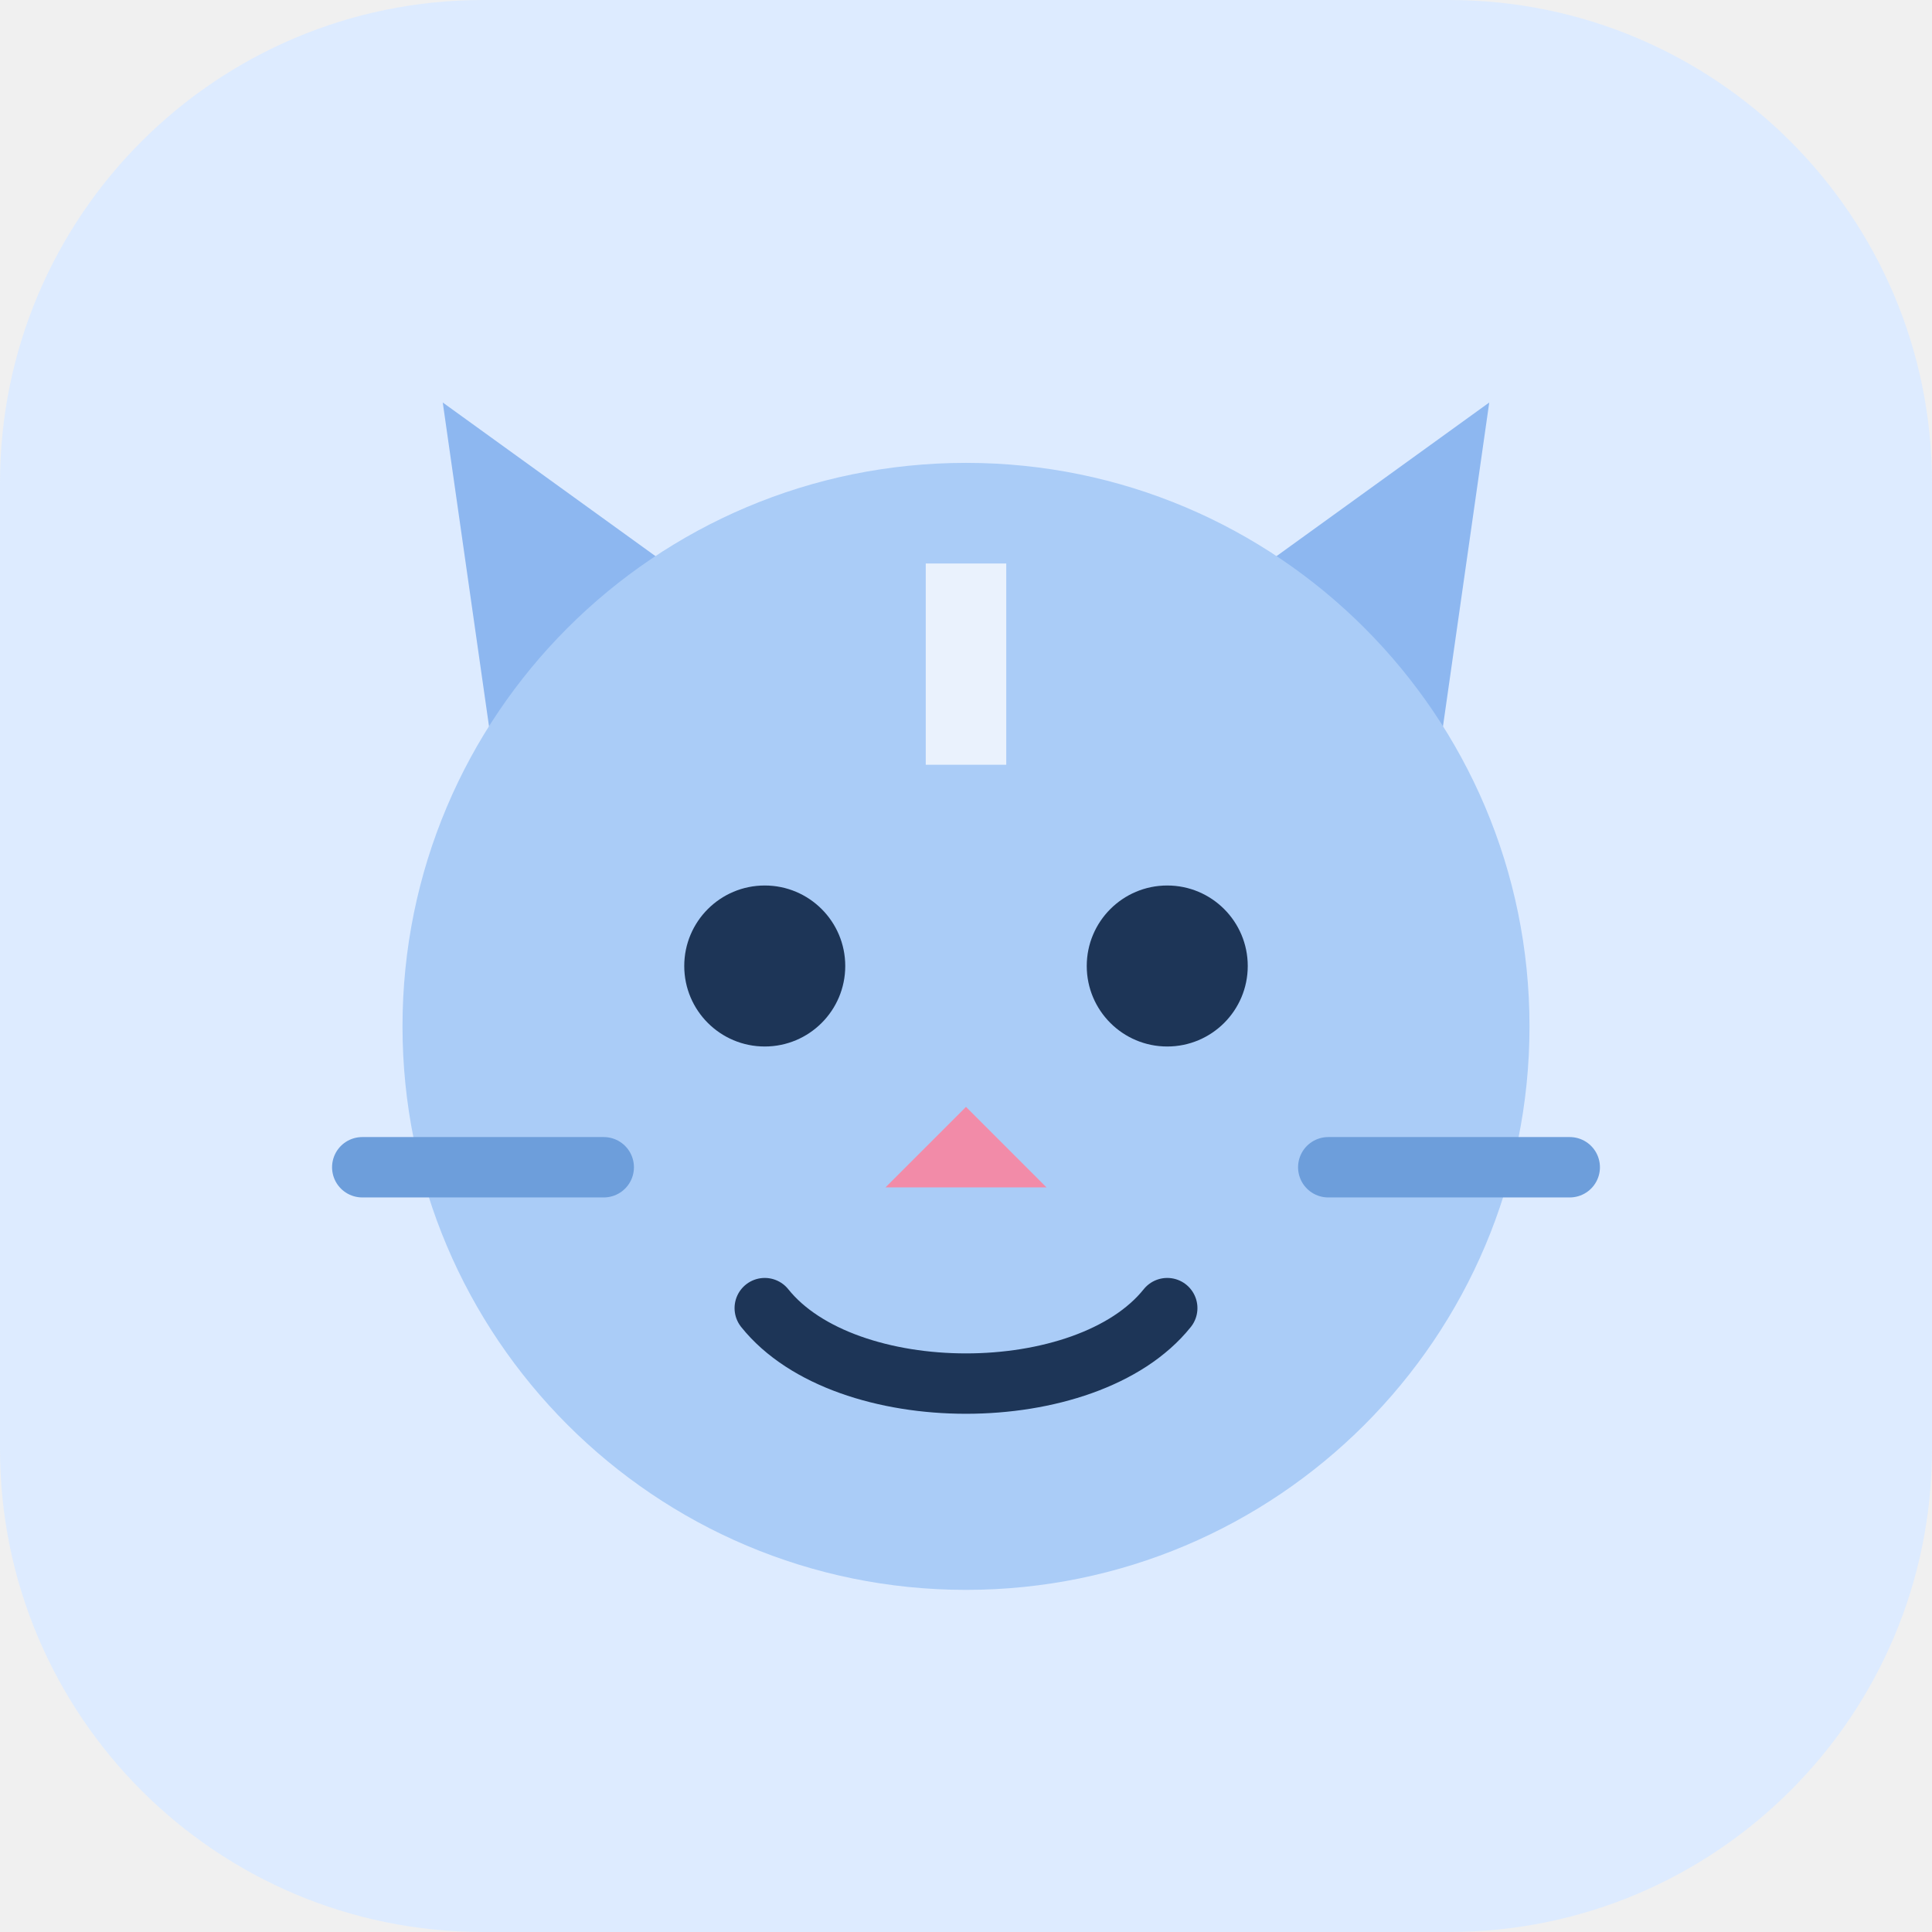
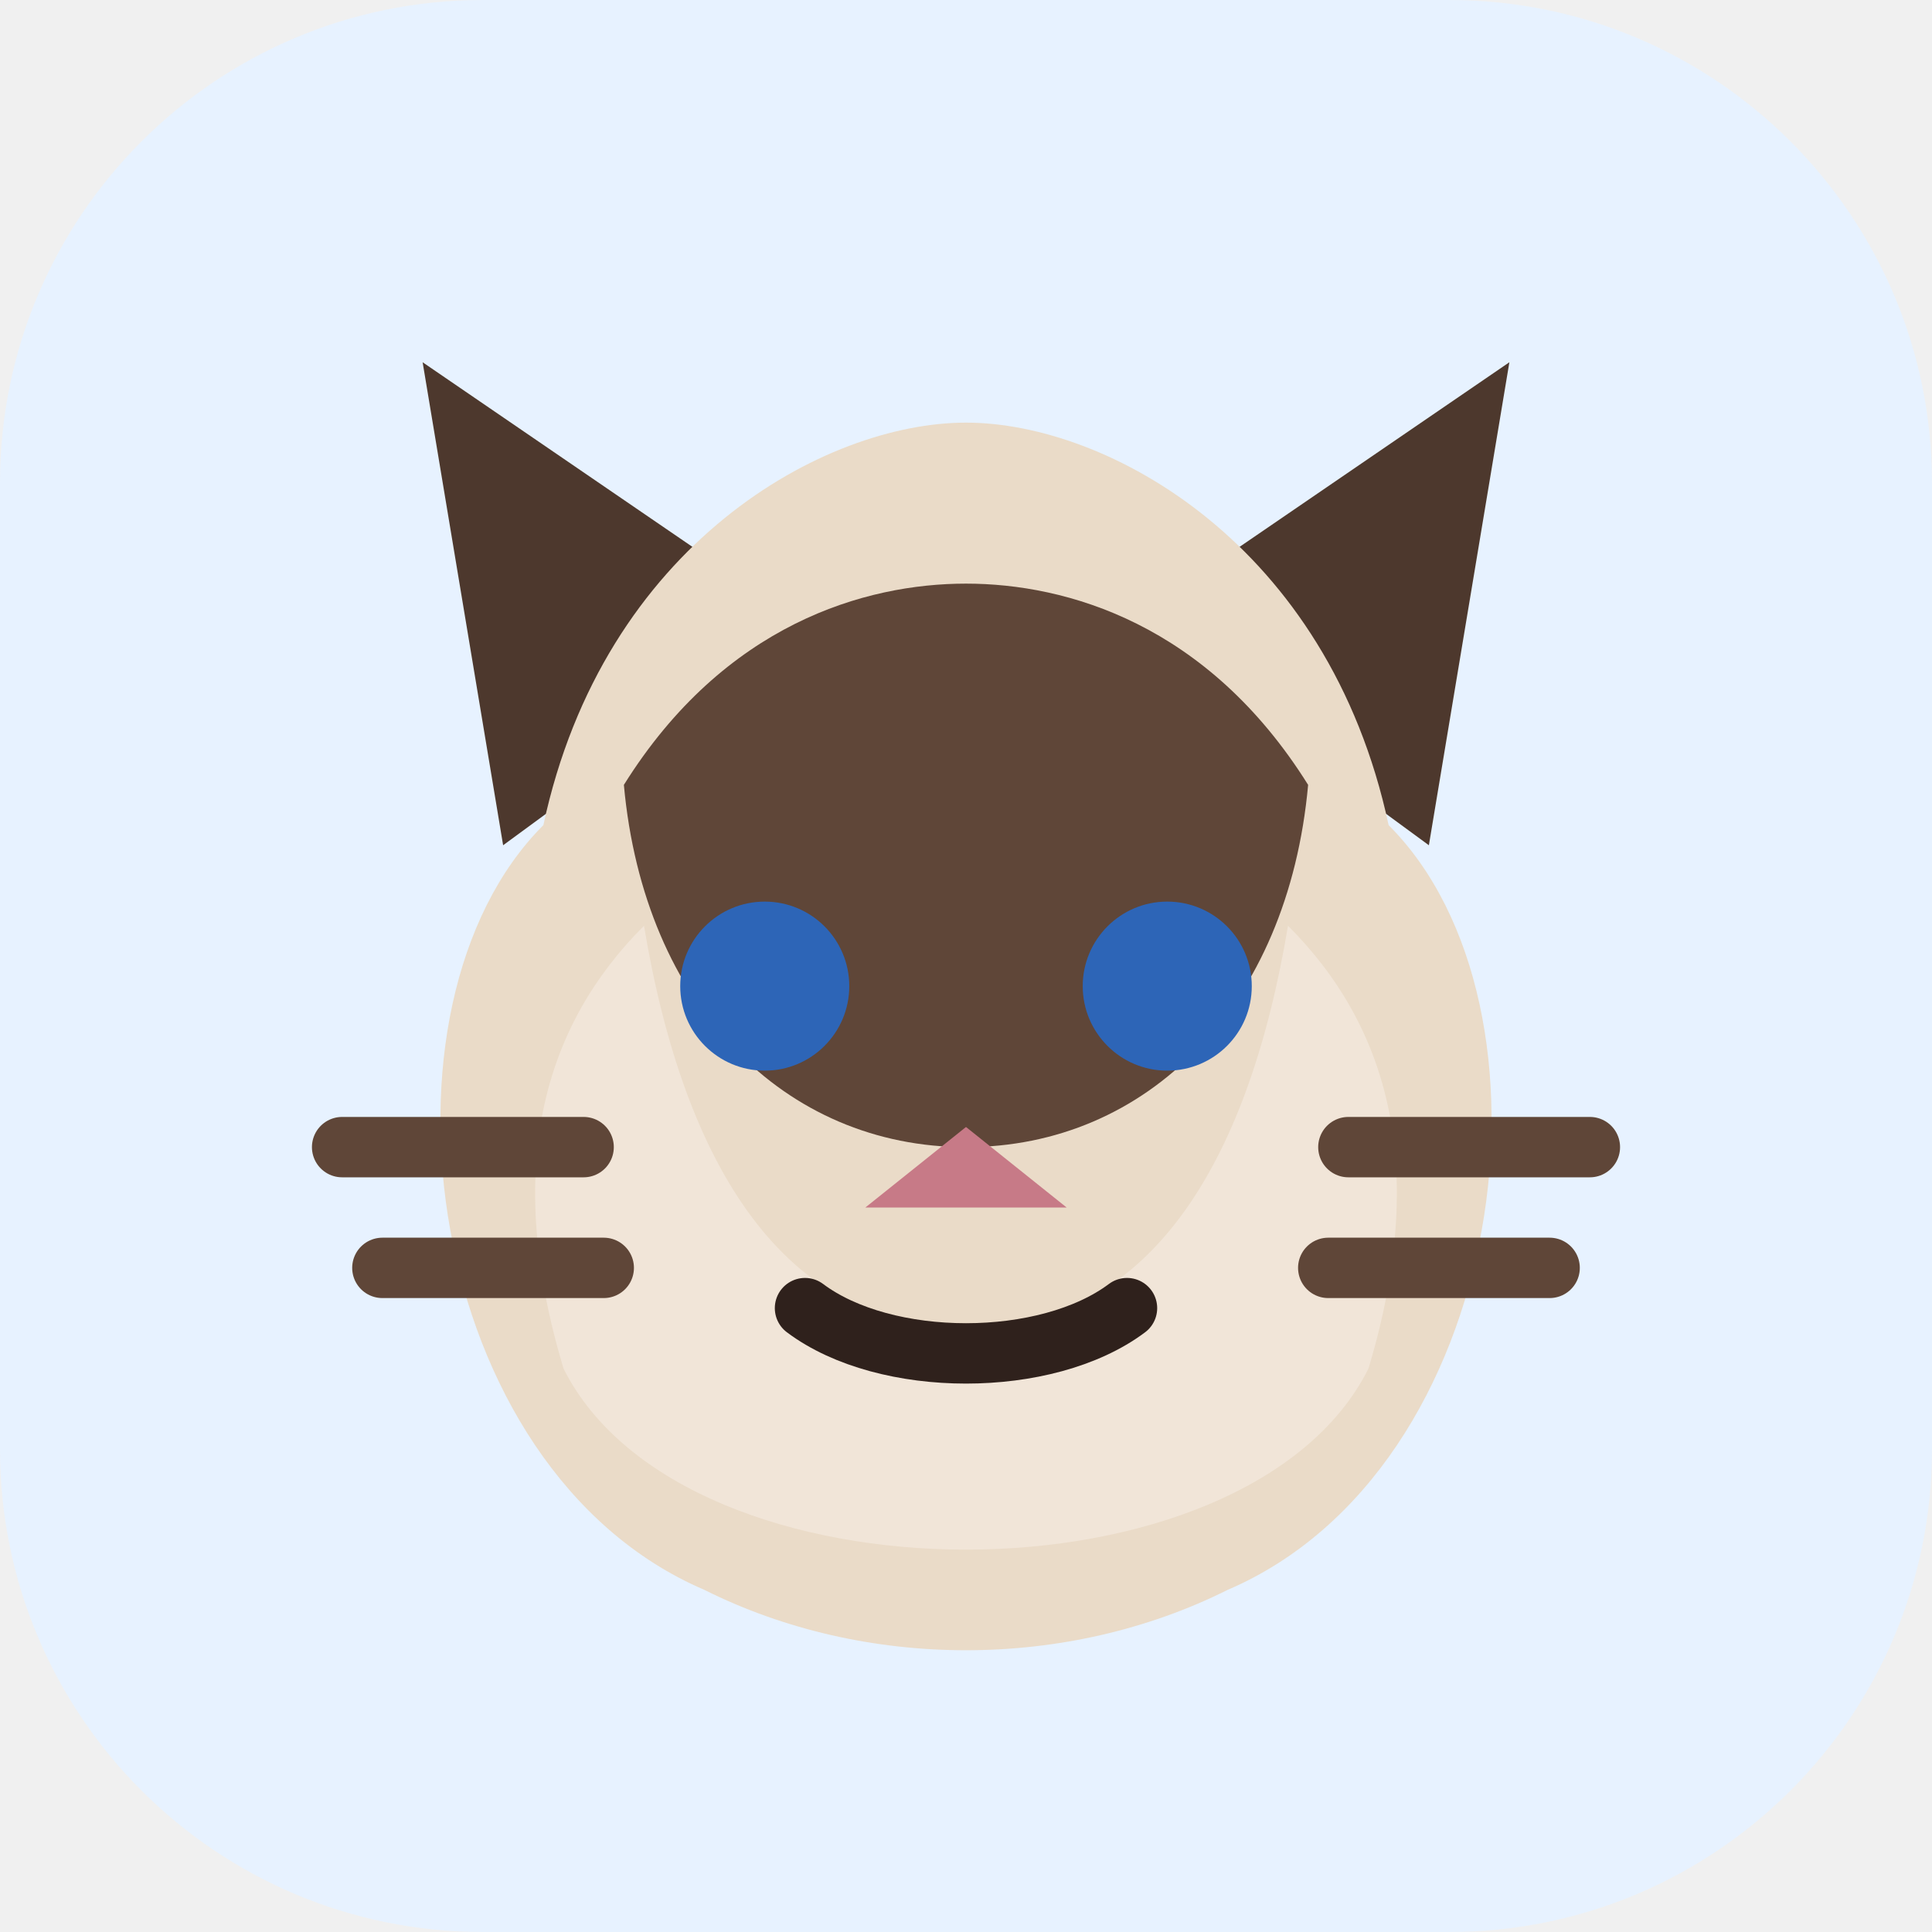
<svg xmlns="http://www.w3.org/2000/svg" width="96" height="96" viewBox="0 0 96 96" fill="none">
-   <rect width="96" height="96" rx="24" fill="#DDEBFF" />
-   <path d="M25 41L22 20L40 33L25 41Z" fill="#8DB7F0" />
-   <path d="M71 41L74 20L56 33L71 41Z" fill="#8DB7F0" />
-   <circle cx="48" cy="51" r="28" fill="#AACCF7" />
-   <circle cx="38" cy="48" r="4" fill="#1D3557" />
-   <circle cx="58" cy="48" r="4" fill="#1D3557" />
-   <path d="M48 55L44 59H52L48 55Z" fill="#F28BA8" />
-   <path d="M38 65C42 70 54 70 58 65" stroke="#1D3557" stroke-width="3" stroke-linecap="round" />
-   <path d="M46 28H50V38H46V28Z" fill="#FFFFFF" opacity=".75" />
-   <path d="M30 58H18M66 58H78" stroke="#6D9EDB" stroke-width="3" stroke-linecap="round" />
+   <rect width="96" height="96" rx="24" fill="#E7F2FF" />
+   <path d="M25 42L21 18L40 31L25 42Z" fill="#4D382D" />
+   <path d="M71 42L75 18L56 31L71 42Z" fill="#4D382D" />
+   <path d="M27 41C30 27 41 21 48 21C55 21 66 27 69 41C78 50 75 73 61 79C53 83 43 83 35 79C21 73 18 50 27 41Z" fill="#EADBC8" />
+   <path d="M31 39C36 31 43 29 48 29C53 29 60 31 65 39C64 50 57 57 48 57C39 57 32 50 31 39Z" fill="#5F4638" />
+   <path d="M28 68C25 58 27 51 32 46C34 58 39 66 48 66C57 66 62 58 64 46C69 51 71 58 68 68C62 80 34 80 28 68Z" fill="#F1E5D8" />
+   <circle cx="38" cy="49" r="4.2" fill="#2D65B7" />
+   <circle cx="58" cy="49" r="4.2" fill="#2D65B7" />
+   <path d="M48 56L43 60H53L48 56Z" fill="#C77A87" />
+   <path d="M40 65C44 68 52 68 56 65" stroke="#2F211C" stroke-width="3" stroke-linecap="round" />
+   <path d="M29 57H17M30 63H19M67 57H79M66 63H77" stroke="#5F4638" stroke-width="3" stroke-linecap="round" />
</svg>
